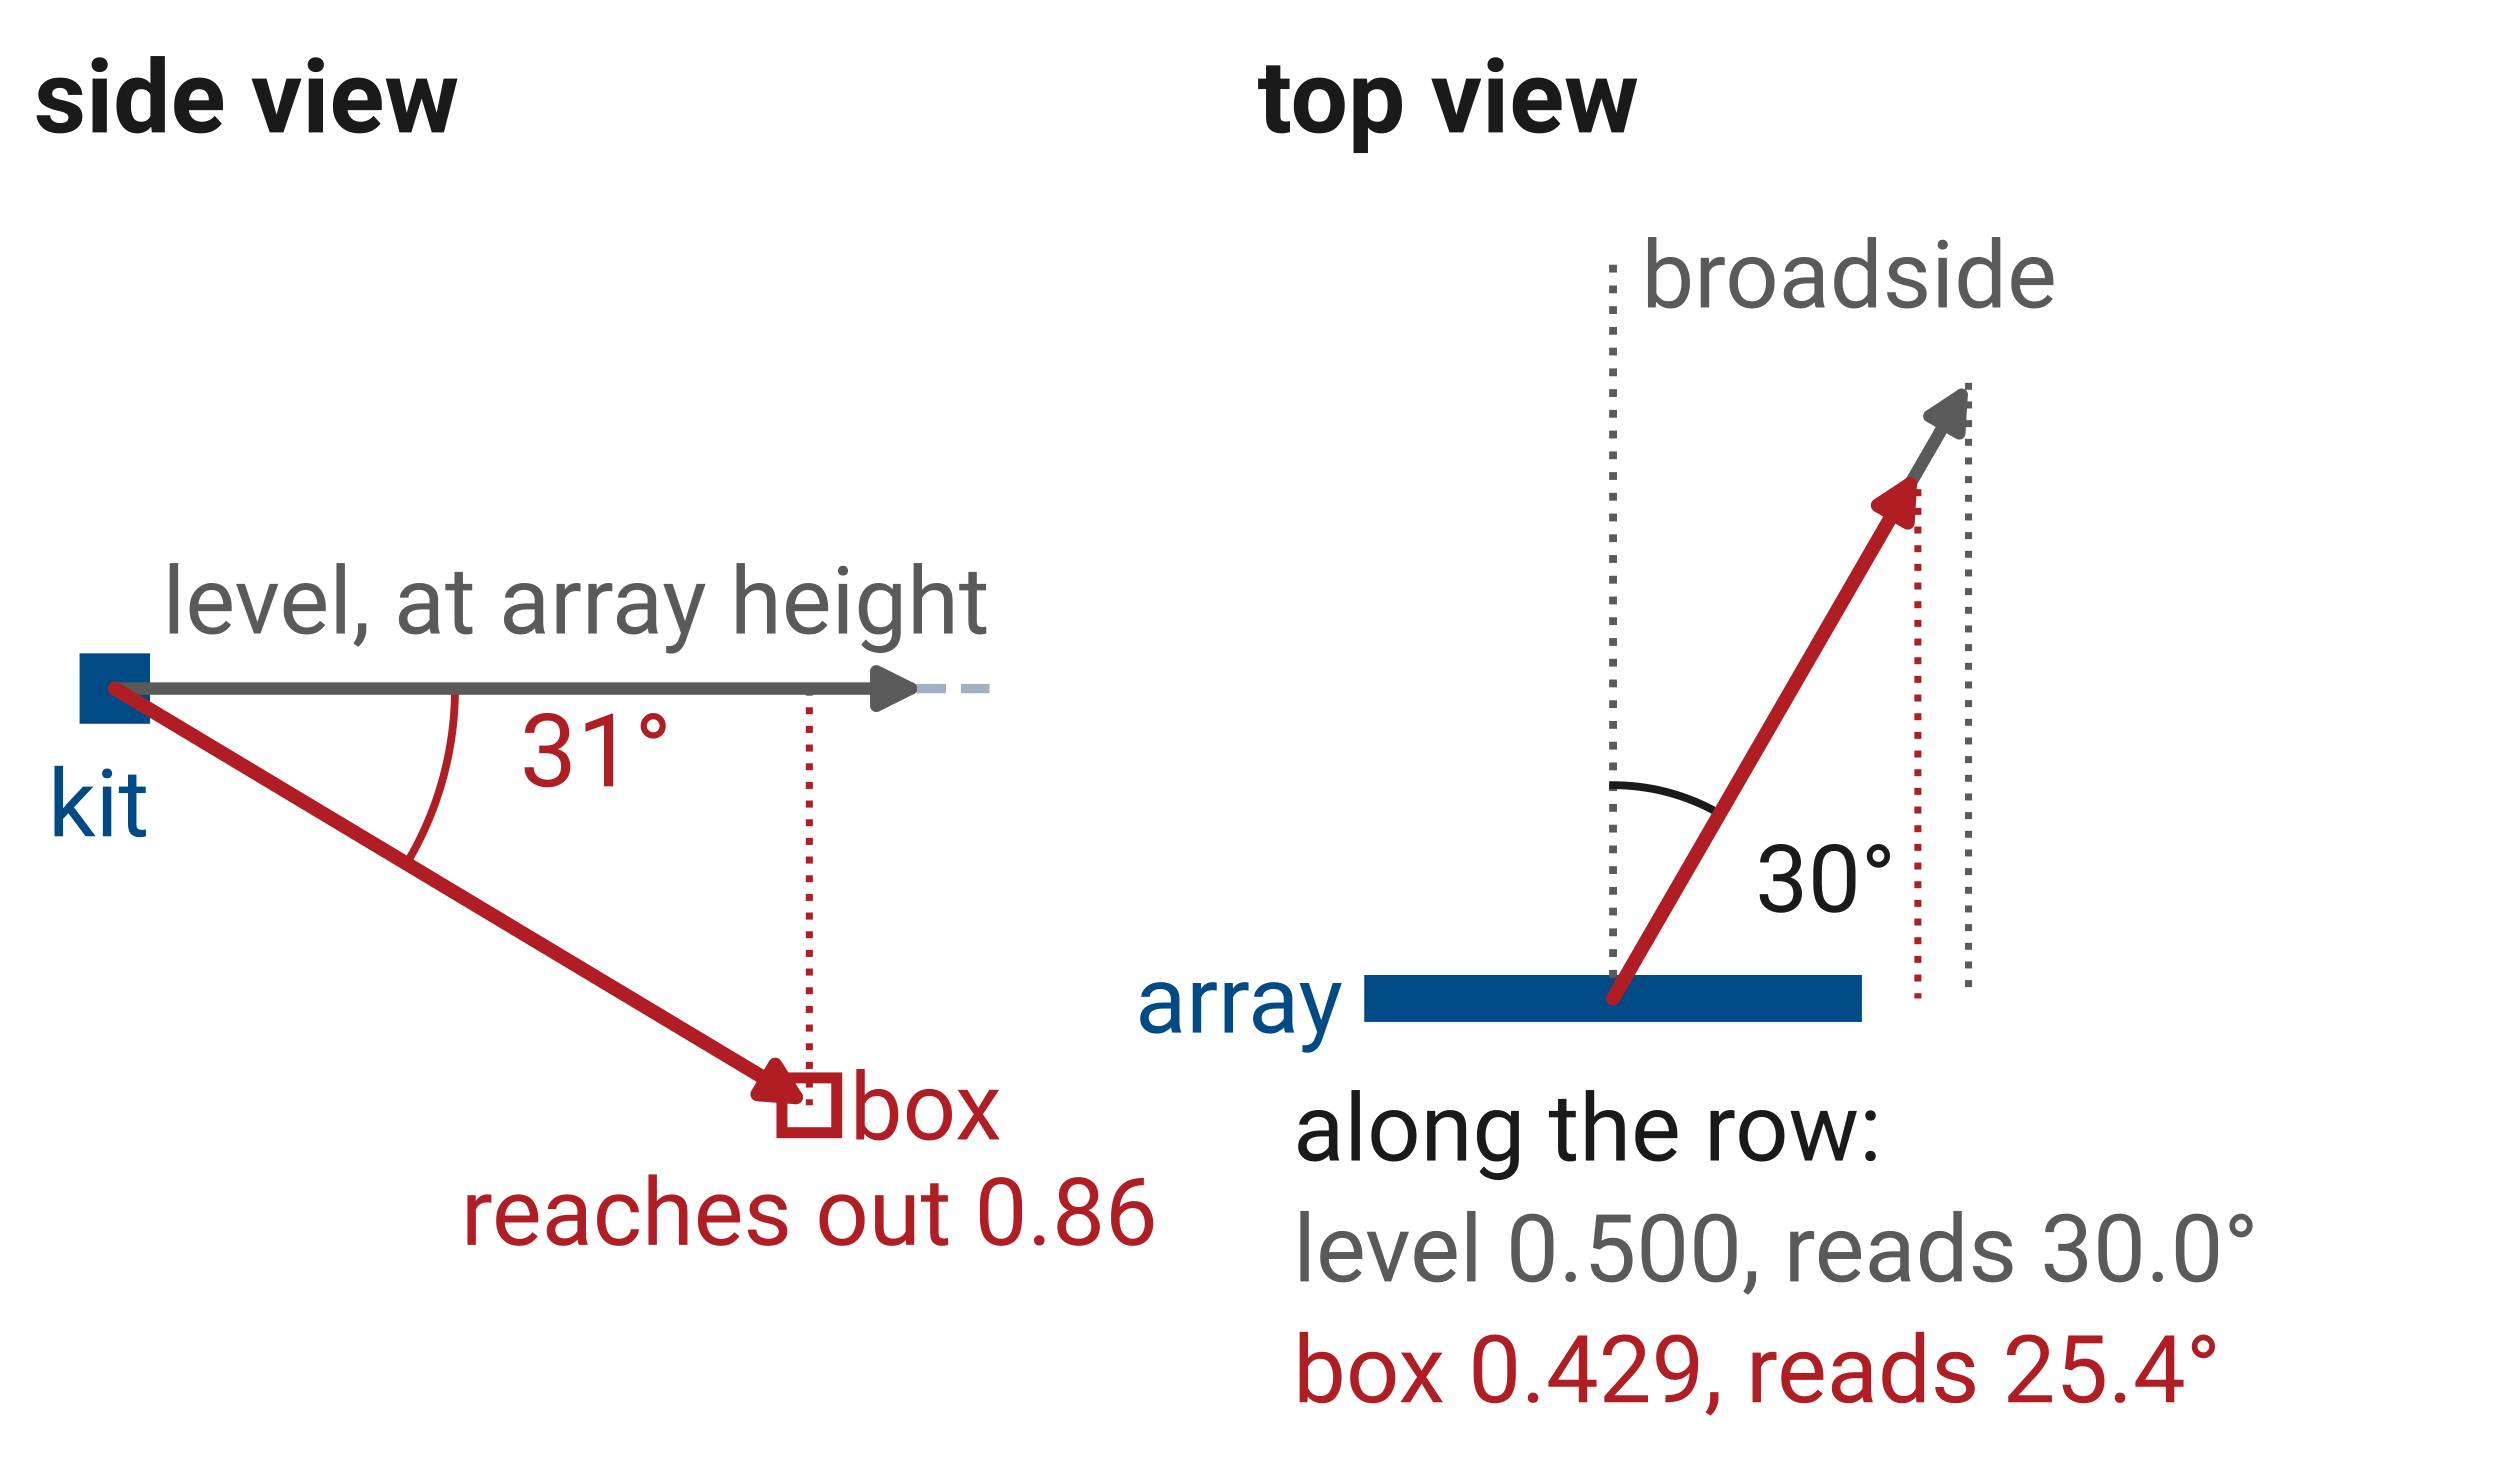
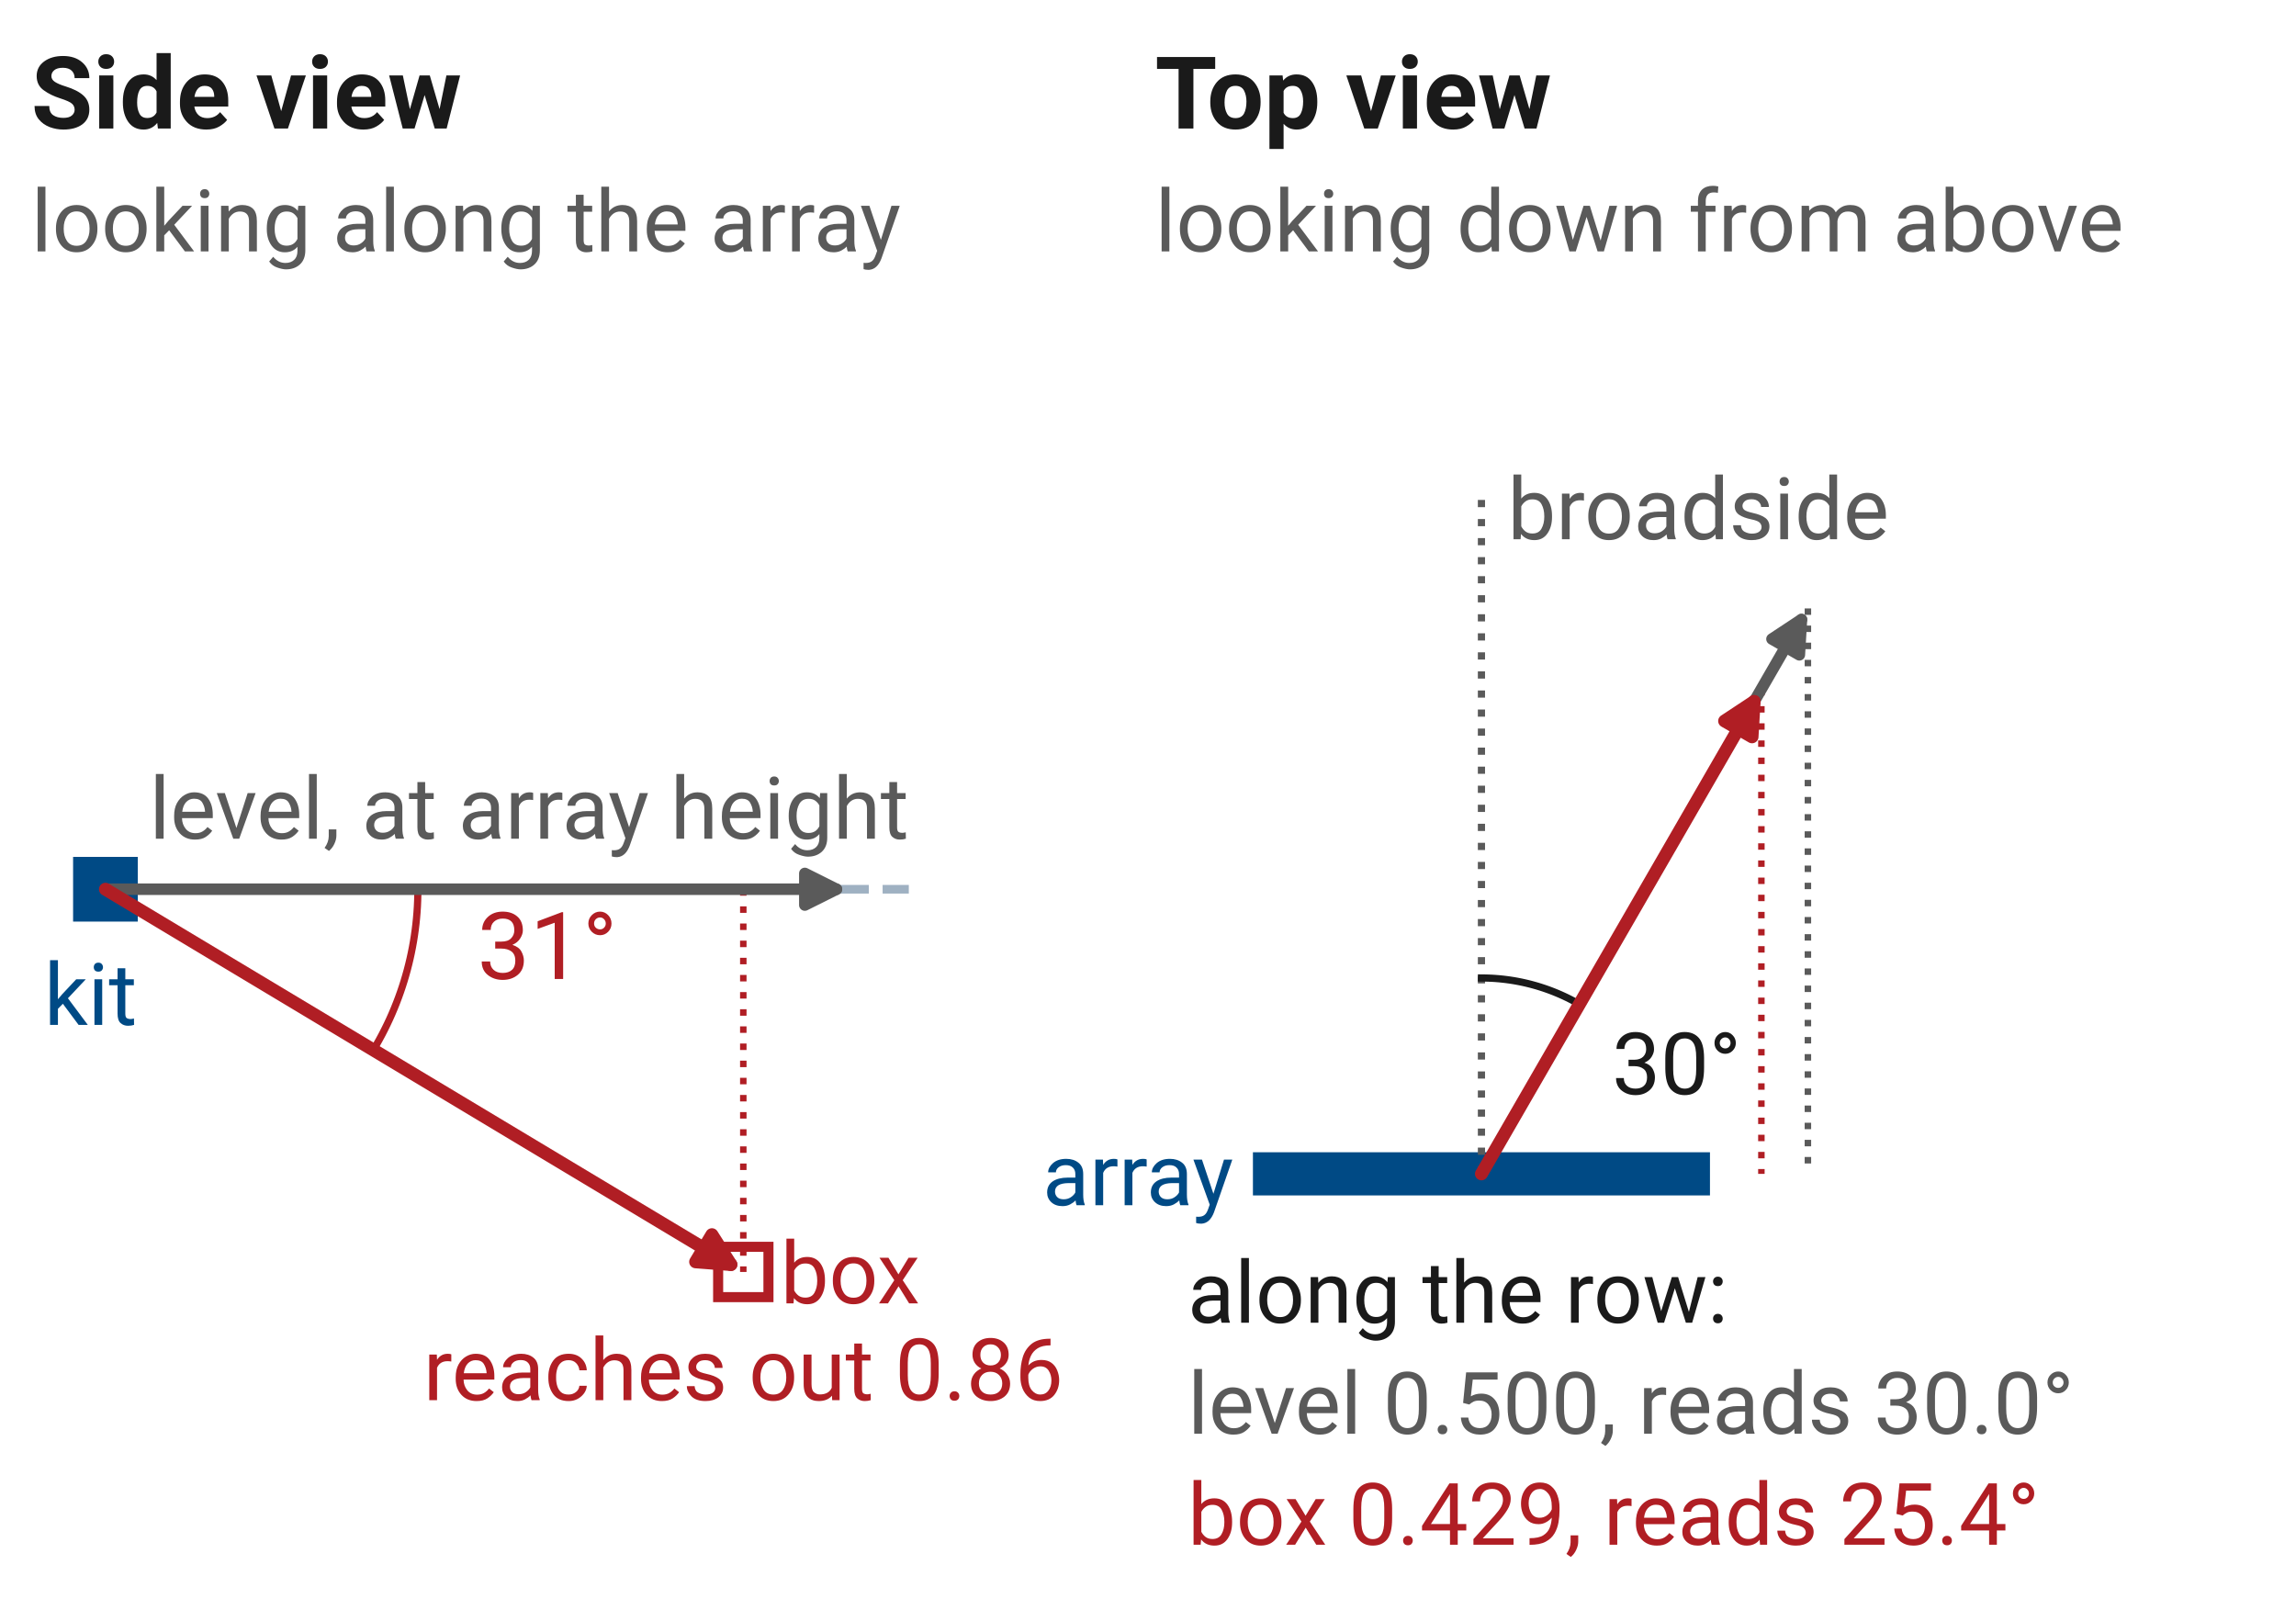
- <svg xmlns="http://www.w3.org/2000/svg" xmlns:xlink="http://www.w3.org/1999/xlink" width="319.42pt" height="188.208pt" viewBox="0 0 319.42 188.208" version="1.1">
+ <svg xmlns="http://www.w3.org/2000/svg" xmlns:xlink="http://www.w3.org/1999/xlink" width="319.42pt" height="223.939pt" viewBox="0 0 319.42 223.939" version="1.1">
  <defs>
    <style type="text/css">*{stroke-linejoin: round; stroke-linecap: butt}</style>
  </defs>
  <g id="figure_1">
    <g id="patch_1">
-       <path d="M 0 188.208  L 319.42 188.208  L 319.42 0  L 0 0  L 0 188.208  z " style="fill: none" />
+       <path d="M 0 223.939  L 319.42 223.939  L 319.42 0  L 0 0  L 0 223.939  z " style="fill: none" />
    </g>
    <g id="axes_1">
      <g id="line2d_1">
-         <path d="M 14.669 87.977  L 126.435 87.977  " clip-path="url(#pefe3ff4bfa)" style="fill: none; stroke-dasharray: 4.44,1.92; stroke-dashoffset: 0; stroke: #9fb1c2; stroke-width: 1.2" />
+         <path d="M 14.669 123.708  L 126.435 123.708  " clip-path="url(#pfb8a192c6f)" style="fill: none; stroke-dasharray: 4.44,1.92; stroke-dashoffset: 0; stroke: #9fb1c2; stroke-width: 1.2" />
      </g>
      <g id="line2d_2">
        <defs>
          <path id="m3cbab0ef9d" d="M -4 4  L 4 4  L 4 -4  L -4 -4  z " style="stroke: #004a85; stroke-linejoin: miter" />
        </defs>
-         <g clip-path="url(#pefe3ff4bfa)">
-           <use xlink:href="#m3cbab0ef9d" x="14.669" y="87.977" style="fill: #004a85; stroke: #004a85; stroke-linejoin: miter" />
+         <g clip-path="url(#pfb8a192c6f)">
+           <use xlink:href="#m3cbab0ef9d" x="14.669" y="123.708" style="fill: #004a85; stroke: #004a85; stroke-linejoin: miter" />
        </g>
      </g>
      <g id="line2d_3">
-         <path d="M 103.408 87.977  L 103.408 141.221  " clip-path="url(#pefe3ff4bfa)" style="fill: none; stroke-dasharray: 0.9,1.485; stroke-dashoffset: 0; stroke: #b01e24; stroke-width: 0.9" />
+         <path d="M 103.408 123.708  L 103.408 176.952  " clip-path="url(#pfb8a192c6f)" style="fill: none; stroke-dasharray: 0.9,1.485; stroke-dashoffset: 0; stroke: #b01e24; stroke-width: 0.9" />
      </g>
      <g id="line2d_4">
        <defs>
          <path id="ma644fbcbb9" d="M -3.5 3.5  L 3.5 3.5  L 3.5 -3.5  L -3.5 -3.5  z " style="stroke: #b01e24; stroke-width: 1.4; stroke-linejoin: miter" />
        </defs>
-         <g clip-path="url(#pefe3ff4bfa)">
-           <use xlink:href="#ma644fbcbb9" x="103.408" y="141.221" style="fill-opacity: 0; stroke: #b01e24; stroke-width: 1.4; stroke-linejoin: miter" />
+         <g clip-path="url(#pfb8a192c6f)">
+           <use xlink:href="#ma644fbcbb9" x="103.408" y="176.952" style="fill-opacity: 0; stroke: #b01e24; stroke-width: 1.4; stroke-linejoin: miter" />
        </g>
      </g>
      <g id="line2d_5">
-         <path d="M 58.133 87.977  L 58.126 88.787  L 58.103 89.596  L 58.066 90.406  L 58.013 91.214  L 57.945 92.021  L 57.862 92.827  L 57.764 93.631  L 57.651 94.433  L 57.524 95.233  L 57.381 96.03  L 57.223 96.824  L 57.051 97.616  L 56.864 98.404  L 56.663 99.188  L 56.446 99.969  L 56.216 100.745  L 55.971 101.517  L 55.711 102.285  L 55.437 103.047  L 55.149 103.804  L 54.847 104.555  L 54.532 105.301  L 54.202 106.041  L 53.858 106.775  L 53.501 107.502  L 53.131 108.222  L 52.747 108.935  L 52.35 109.641  L 51.939 110.339  " clip-path="url(#pefe3ff4bfa)" style="fill: none; stroke: #b01e24; stroke-linecap: square" />
+         <path d="M 58.133 123.708  L 58.126 124.518  L 58.103 125.328  L 58.066 126.137  L 58.013 126.945  L 57.945 127.752  L 57.862 128.558  L 57.764 129.362  L 57.651 130.164  L 57.524 130.964  L 57.381 131.761  L 57.223 132.556  L 57.051 133.347  L 56.864 134.135  L 56.663 134.92  L 56.446 135.7  L 56.216 136.477  L 55.971 137.249  L 55.711 138.016  L 55.437 138.778  L 55.149 139.535  L 54.847 140.287  L 54.532 141.033  L 54.202 141.773  L 53.858 142.506  L 53.501 143.233  L 53.131 143.953  L 52.747 144.666  L 52.35 145.372  L 51.939 146.071  " clip-path="url(#pfb8a192c6f)" style="fill: none; stroke: #b01e24; stroke-linecap: square" />
      </g>
      <g id="text_1">
-         <text style="font-size: 12px; font-family:'Source Sans Pro', 'Segoe UI', Roboto, Helvetica, Arial, sans-serif; text-anchor: end; fill: #5a5a5a" x="126.435" y="80.943" transform="rotate(-0 126.4351 80.94288)">level, at array height</text>
+         <text style="font-size: 12px; font-family:'Source Sans Pro', 'Segoe UI', Roboto, Helvetica, Arial, sans-serif; text-anchor: end; fill: #5a5a5a" x="126.435" y="116.674" transform="rotate(-0 126.4351 116.6743)">level, at array height</text>
      </g>
      <g id="text_2">
-         <text style="font-size: 12px; font-family:'Source Sans Pro', 'Segoe UI', Roboto, Helvetica, Arial, sans-serif; text-anchor: middle; fill: #004a85" x="12.599" y="106.846" transform="rotate(-0 12.59899 106.846)">kit</text>
+         <text style="font-size: 12px; font-family:'Source Sans Pro', 'Segoe UI', Roboto, Helvetica, Arial, sans-serif; text-anchor: middle; fill: #004a85" x="12.599" y="142.577" transform="rotate(-0 12.59899 142.5775)">kit</text>
      </g>
      <g id="patch_2">
-         <path d="M 14.669 87.977  Q 66.412 87.977 116.367 87.977  " style="fill: none; stroke: #5a5a5a; stroke-width: 1.6; stroke-linecap: round" />
-         <path d="M 111.967 85.777  L 116.367 87.977  L 111.967 90.177  z " style="fill: #5a5a5a; stroke: #5a5a5a; stroke-width: 1.6; stroke-linecap: round" />
+         <path d="M 14.669 123.708  Q 66.412 123.708 116.367 123.708  " style="fill: none; stroke: #5a5a5a; stroke-width: 1.6; stroke-linecap: round" />
+         <path d="M 111.967 121.508  L 116.367 123.708  L 111.967 125.908  z " style="fill: #5a5a5a; stroke: #5a5a5a; stroke-width: 1.6; stroke-linecap: round" />
      </g>
      <g id="patch_3">
-         <path d="M 14.669 87.977  Q 59.039 114.599 101.683 140.185  " style="fill: none; stroke: #b01e24; stroke-width: 1.8; stroke-linecap: round" />
-         <path d="M 99.042 136.035  L 101.683 140.185  L 96.778 139.808  z " style="fill: #b01e24; stroke: #b01e24; stroke-width: 1.8; stroke-linecap: round" />
+         <path d="M 14.669 123.708  Q 59.039 150.33 101.683 175.917  " style="fill: none; stroke: #b01e24; stroke-width: 1.8; stroke-linecap: round" />
+         <path d="M 99.042 171.766  L 101.683 175.917  L 96.778 175.539  z " style="fill: #b01e24; stroke: #b01e24; stroke-width: 1.8; stroke-linecap: round" />
      </g>
      <g id="text_3">
-         <text style="font-size: 12px; font-family:'Source Sans Pro', 'Segoe UI', Roboto, Helvetica, Arial, sans-serif; text-anchor: start; fill: #b01e24" x="108.583" y="145.586" transform="rotate(-0 108.5828 145.5859)">box</text>
+         <text style="font-size: 12px; font-family:'Source Sans Pro', 'Segoe UI', Roboto, Helvetica, Arial, sans-serif; text-anchor: start; fill: #b01e24" x="108.583" y="181.317" transform="rotate(-0 108.5828 181.3174)">box</text>
      </g>
      <g id="text_4">
-         <text style="font-size: 13px; font-family:'Source Sans Pro', 'Segoe UI', Roboto, Helvetica, Arial, sans-serif; text-anchor: start; fill: #b01e24" x="66.412" y="100.467" transform="rotate(-0 66.4124 100.4675)">31°</text>
+         <text style="font-size: 13px; font-family:'Source Sans Pro', 'Segoe UI', Roboto, Helvetica, Arial, sans-serif; text-anchor: start; fill: #b01e24" x="66.412" y="136.199" transform="rotate(-0 66.4124 136.1989)">31°</text>
      </g>
      <g id="text_5">
-         <text style="font-size: 12px; font-family:'Source Sans Pro', 'Segoe UI', Roboto, Helvetica, Arial, sans-serif; text-anchor: middle; fill: #b01e24" x="103.408" y="159.055" transform="rotate(-0 103.4084 159.0549)">reaches out 0.86</text>
+         <text style="font-size: 12px; font-family:'Source Sans Pro', 'Segoe UI', Roboto, Helvetica, Arial, sans-serif; text-anchor: middle; fill: #b01e24" x="103.408" y="194.786" transform="rotate(-0 103.4084 194.7864)">reaches out 0.86</text>
      </g>
    </g>
    <g id="axes_2">
      <g id="line2d_6">
-         <path d="M 174.307 127.571  L 237.891 127.571  " clip-path="url(#p9cae3382c0)" style="fill: none; stroke: #004a85; stroke-width: 6" />
+         <path d="M 174.307 163.302  L 237.891 163.302  " clip-path="url(#p3871f0181c)" style="fill: none; stroke: #004a85; stroke-width: 6" />
      </g>
      <g id="line2d_7">
-         <path d="M 206.099 127.571  L 206.099 32.195  " clip-path="url(#p9cae3382c0)" style="fill: none; stroke-dasharray: 1,1.65; stroke-dashoffset: 0; stroke: #5a5a5a" />
+         <path d="M 206.099 163.302  L 206.099 67.927  " clip-path="url(#p3871f0181c)" style="fill: none; stroke-dasharray: 1,1.65; stroke-dashoffset: 0; stroke: #5a5a5a" />
      </g>
      <g id="line2d_8">
-         <path d="M 251.516 48.907  L 251.516 127.571  " clip-path="url(#p9cae3382c0)" style="fill: none; stroke-dasharray: 0.9,1.485; stroke-dashoffset: 0; stroke: #5a5a5a; stroke-width: 0.9" />
+         <path d="M 251.516 84.638  L 251.516 163.302  " clip-path="url(#p3871f0181c)" style="fill: none; stroke-dasharray: 0.9,1.485; stroke-dashoffset: 0; stroke: #5a5a5a; stroke-width: 0.9" />
      </g>
      <g id="line2d_9">
-         <path d="M 245.044 60.117  L 245.044 127.571  " clip-path="url(#p9cae3382c0)" style="fill: none; stroke-dasharray: 0.9,1.485; stroke-dashoffset: 0; stroke: #b01e24; stroke-width: 0.9" />
+         <path d="M 245.044 95.848  L 245.044 163.302  " clip-path="url(#p3871f0181c)" style="fill: none; stroke-dasharray: 0.9,1.485; stroke-dashoffset: 0; stroke: #b01e24; stroke-width: 0.9" />
      </g>
      <g id="line2d_10">
-         <path d="M 206.099 100.321  L 206.591 100.325  L 207.083 100.339  L 207.574 100.361  L 208.065 100.392  L 208.556 100.432  L 209.045 100.481  L 209.534 100.538  L 210.021 100.605  L 210.508 100.68  L 210.992 100.764  L 211.476 100.856  L 211.957 100.958  L 212.437 101.068  L 212.914 101.187  L 213.389 101.314  L 213.862 101.45  L 214.332 101.594  L 214.8 101.747  L 215.265 101.909  L 215.727 102.078  L 216.185 102.256  L 216.641 102.442  L 217.093 102.637  L 217.541 102.839  L 217.986 103.05  L 218.427 103.269  L 218.863 103.495  L 219.296 103.73  L 219.724 103.972  " clip-path="url(#p9cae3382c0)" style="fill: none; stroke: #1a1a1a; stroke-linecap: square" />
+         <path d="M 206.099 136.052  L 206.591 136.057  L 207.083 136.07  L 207.574 136.092  L 208.065 136.123  L 208.556 136.163  L 209.045 136.212  L 209.534 136.27  L 210.021 136.336  L 210.508 136.411  L 210.992 136.495  L 211.476 136.588  L 211.957 136.689  L 212.437 136.799  L 212.914 136.918  L 213.389 137.046  L 213.862 137.181  L 214.332 137.326  L 214.8 137.479  L 215.265 137.64  L 215.727 137.81  L 216.185 137.988  L 216.641 138.174  L 217.093 138.368  L 217.541 138.571  L 217.986 138.781  L 218.427 139  L 218.863 139.227  L 219.296 139.461  L 219.724 139.703  " clip-path="url(#p3871f0181c)" style="fill: none; stroke: #1a1a1a; stroke-linecap: square" />
      </g>
      <g id="text_6">
-         <text style="font-size: 12px; font-family:'Source Sans Pro', 'Segoe UI', Roboto, Helvetica, Arial, sans-serif; text-anchor: end; fill: #004a85" x="171.582" y="131.936" transform="rotate(-0 171.5822 131.9362)">array</text>
+         <text style="font-size: 12px; font-family:'Source Sans Pro', 'Segoe UI', Roboto, Helvetica, Arial, sans-serif; text-anchor: end; fill: #004a85" x="171.582" y="167.668" transform="rotate(-0 171.5822 167.6677)">array</text>
      </g>
      <g id="text_7">
-         <text style="font-size: 12px; font-family:'Source Sans Pro', 'Segoe UI', Roboto, Helvetica, Arial, sans-serif; text-anchor: start; fill: #5a5a5a" x="209.732" y="39.286" transform="rotate(-0 209.7324 39.28564)">broadside</text>
+         <text style="font-size: 12px; font-family:'Source Sans Pro', 'Segoe UI', Roboto, Helvetica, Arial, sans-serif; text-anchor: start; fill: #5a5a5a" x="209.732" y="75.017" transform="rotate(-0 209.7324 75.01709)">broadside</text>
      </g>
      <g id="patch_4">
-         <path d="M 206.099 127.571  Q 228.808 88.239 250.622 50.456  " style="fill: none; stroke: #5a5a5a; stroke-width: 1.6; stroke-linecap: round" />
-         <path d="M 246.516 53.166  L 250.622 50.456  L 250.327 55.366  z " style="fill: #5a5a5a; stroke: #5a5a5a; stroke-width: 1.6; stroke-linecap: round" />
+         <path d="M 206.099 163.302  Q 228.808 123.97 250.622 86.187  " style="fill: none; stroke: #5a5a5a; stroke-width: 1.6; stroke-linecap: round" />
+         <path d="M 246.516 88.898  L 250.622 86.187  L 250.327 91.098  z " style="fill: #5a5a5a; stroke: #5a5a5a; stroke-width: 1.6; stroke-linecap: round" />
      </g>
      <g id="patch_5">
-         <path d="M 206.099 127.571  Q 225.571 93.844 244.038 61.86  " style="fill: none; stroke: #b01e24; stroke-width: 1.8; stroke-linecap: round" />
-         <path d="M 239.932 64.57  L 244.038 61.86  L 243.743 66.77  z " style="fill: #b01e24; stroke: #b01e24; stroke-width: 1.8; stroke-linecap: round" />
+         <path d="M 206.099 163.302  Q 225.571 129.575 244.038 97.591  " style="fill: none; stroke: #b01e24; stroke-width: 1.8; stroke-linecap: round" />
+         <path d="M 239.932 100.302  L 244.038 97.591  L 243.743 102.502  z " style="fill: #b01e24; stroke: #b01e24; stroke-width: 1.8; stroke-linecap: round" />
      </g>
      <g id="text_8">
-         <text style="font-size: 12px; font-family:'Source Sans Pro', 'Segoe UI', Roboto, Helvetica, Arial, sans-serif; text-anchor: start; fill: #1a1a1a" x="224.266" y="116.494" transform="rotate(-0 224.2658 116.4945)">30°</text>
+         <text style="font-size: 12px; font-family:'Source Sans Pro', 'Segoe UI', Roboto, Helvetica, Arial, sans-serif; text-anchor: start; fill: #1a1a1a" x="224.266" y="152.226" transform="rotate(-0 224.2658 152.2259)">30°</text>
      </g>
      <g id="text_9">
-         <text style="font-size: 12px; font-family:'Source Sans Pro', 'Segoe UI', Roboto, Helvetica, Arial, sans-serif; text-anchor: start; fill: #1a1a1a" x="165.224" y="148.279" transform="rotate(-0 165.2238 148.2794)">along the row:</text>
+         <text style="font-size: 12px; font-family:'Source Sans Pro', 'Segoe UI', Roboto, Helvetica, Arial, sans-serif; text-anchor: start; fill: #1a1a1a" x="165.224" y="184.011" transform="rotate(-0 165.2238 184.0108)">along the row:</text>
      </g>
      <g id="text_10">
-         <text style="font-size: 12px; font-family:'Source Sans Pro', 'Segoe UI', Roboto, Helvetica, Arial, sans-serif; text-anchor: start; fill: #5a5a5a" x="165.224" y="163.721" transform="rotate(-0 165.2238 163.7211)">level  0.500, reads 30.0°</text>
+         <text style="font-size: 12px; font-family:'Source Sans Pro', 'Segoe UI', Roboto, Helvetica, Arial, sans-serif; text-anchor: start; fill: #5a5a5a" x="165.224" y="199.453" transform="rotate(-0 165.2238 199.4526)">level  0.500, reads 30.0°</text>
      </g>
      <g id="text_11">
-         <text style="font-size: 12px; font-family:'Source Sans Pro', 'Segoe UI', Roboto, Helvetica, Arial, sans-serif; text-anchor: start; fill: #b01e24" x="165.224" y="179.163" transform="rotate(-0 165.2238 179.1629)">box  0.429, reads 25.4°</text>
+         <text style="font-size: 12px; font-family:'Source Sans Pro', 'Segoe UI', Roboto, Helvetica, Arial, sans-serif; text-anchor: start; fill: #b01e24" x="165.224" y="214.894" transform="rotate(-0 165.2238 214.8944)">box  0.429, reads 25.4°</text>
      </g>
    </g>
    <g id="text_12">
-       <text style="font-weight: 700; font-size: 13px; font-family:'Source Sans Pro', 'Segoe UI', Roboto, Helvetica, Arial, sans-serif; text-anchor: start; fill: #1a1a1a" x="4.32" y="16.914" transform="rotate(-0 4.32 16.91375)">side view</text>
+       <text style="font-weight: 700; font-size: 14px; font-family:'Source Sans Pro', 'Segoe UI', Roboto, Helvetica, Arial, sans-serif; text-anchor: start; fill: #1a1a1a" x="4.32" y="17.883" transform="rotate(-0 4.32 17.8825)">Side view</text>
    </g>
    <g id="text_13">
-       <text style="font-weight: 700; font-size: 13px; font-family:'Source Sans Pro', 'Segoe UI', Roboto, Helvetica, Arial, sans-serif; text-anchor: start; fill: #1a1a1a" x="160.682" y="16.914" transform="rotate(-0 160.6821 16.91375)">top view</text>
+       <text style="font-size: 12px; font-family:'Source Sans Pro', 'Segoe UI', Roboto, Helvetica, Arial, sans-serif; text-anchor: start; fill: #5a5a5a" x="4.32" y="34.972" transform="rotate(-0 4.32 34.97245)">looking along the array</text>
+     </g>
+     <g id="text_14">
+       <text style="font-weight: 700; font-size: 14px; font-family:'Source Sans Pro', 'Segoe UI', Roboto, Helvetica, Arial, sans-serif; text-anchor: start; fill: #1a1a1a" x="160.682" y="17.883" transform="rotate(-0 160.6821 17.8825)">Top view</text>
+     </g>
+     <g id="text_15">
+       <text style="font-size: 12px; font-family:'Source Sans Pro', 'Segoe UI', Roboto, Helvetica, Arial, sans-serif; text-anchor: start; fill: #5a5a5a" x="160.682" y="34.972" transform="rotate(-0 160.6821 34.97245)">looking down from above</text>
    </g>
  </g>
  <defs>
-     <clipPath id="pefe3ff4bfa">
-       <rect x="4.32" y="44.512" width="126.255" height="117.976" />
+     <clipPath id="pfb8a192c6f">
+       <rect x="4.32" y="80.244" width="126.255" height="117.976" />
    </clipPath>
-     <clipPath id="p9cae3382c0">
-       <rect x="160.682" y="23.112" width="154.418" height="160.776" />
+     <clipPath id="p3871f0181c">
+       <rect x="160.682" y="58.843" width="154.418" height="160.776" />
    </clipPath>
  </defs>
</svg>
